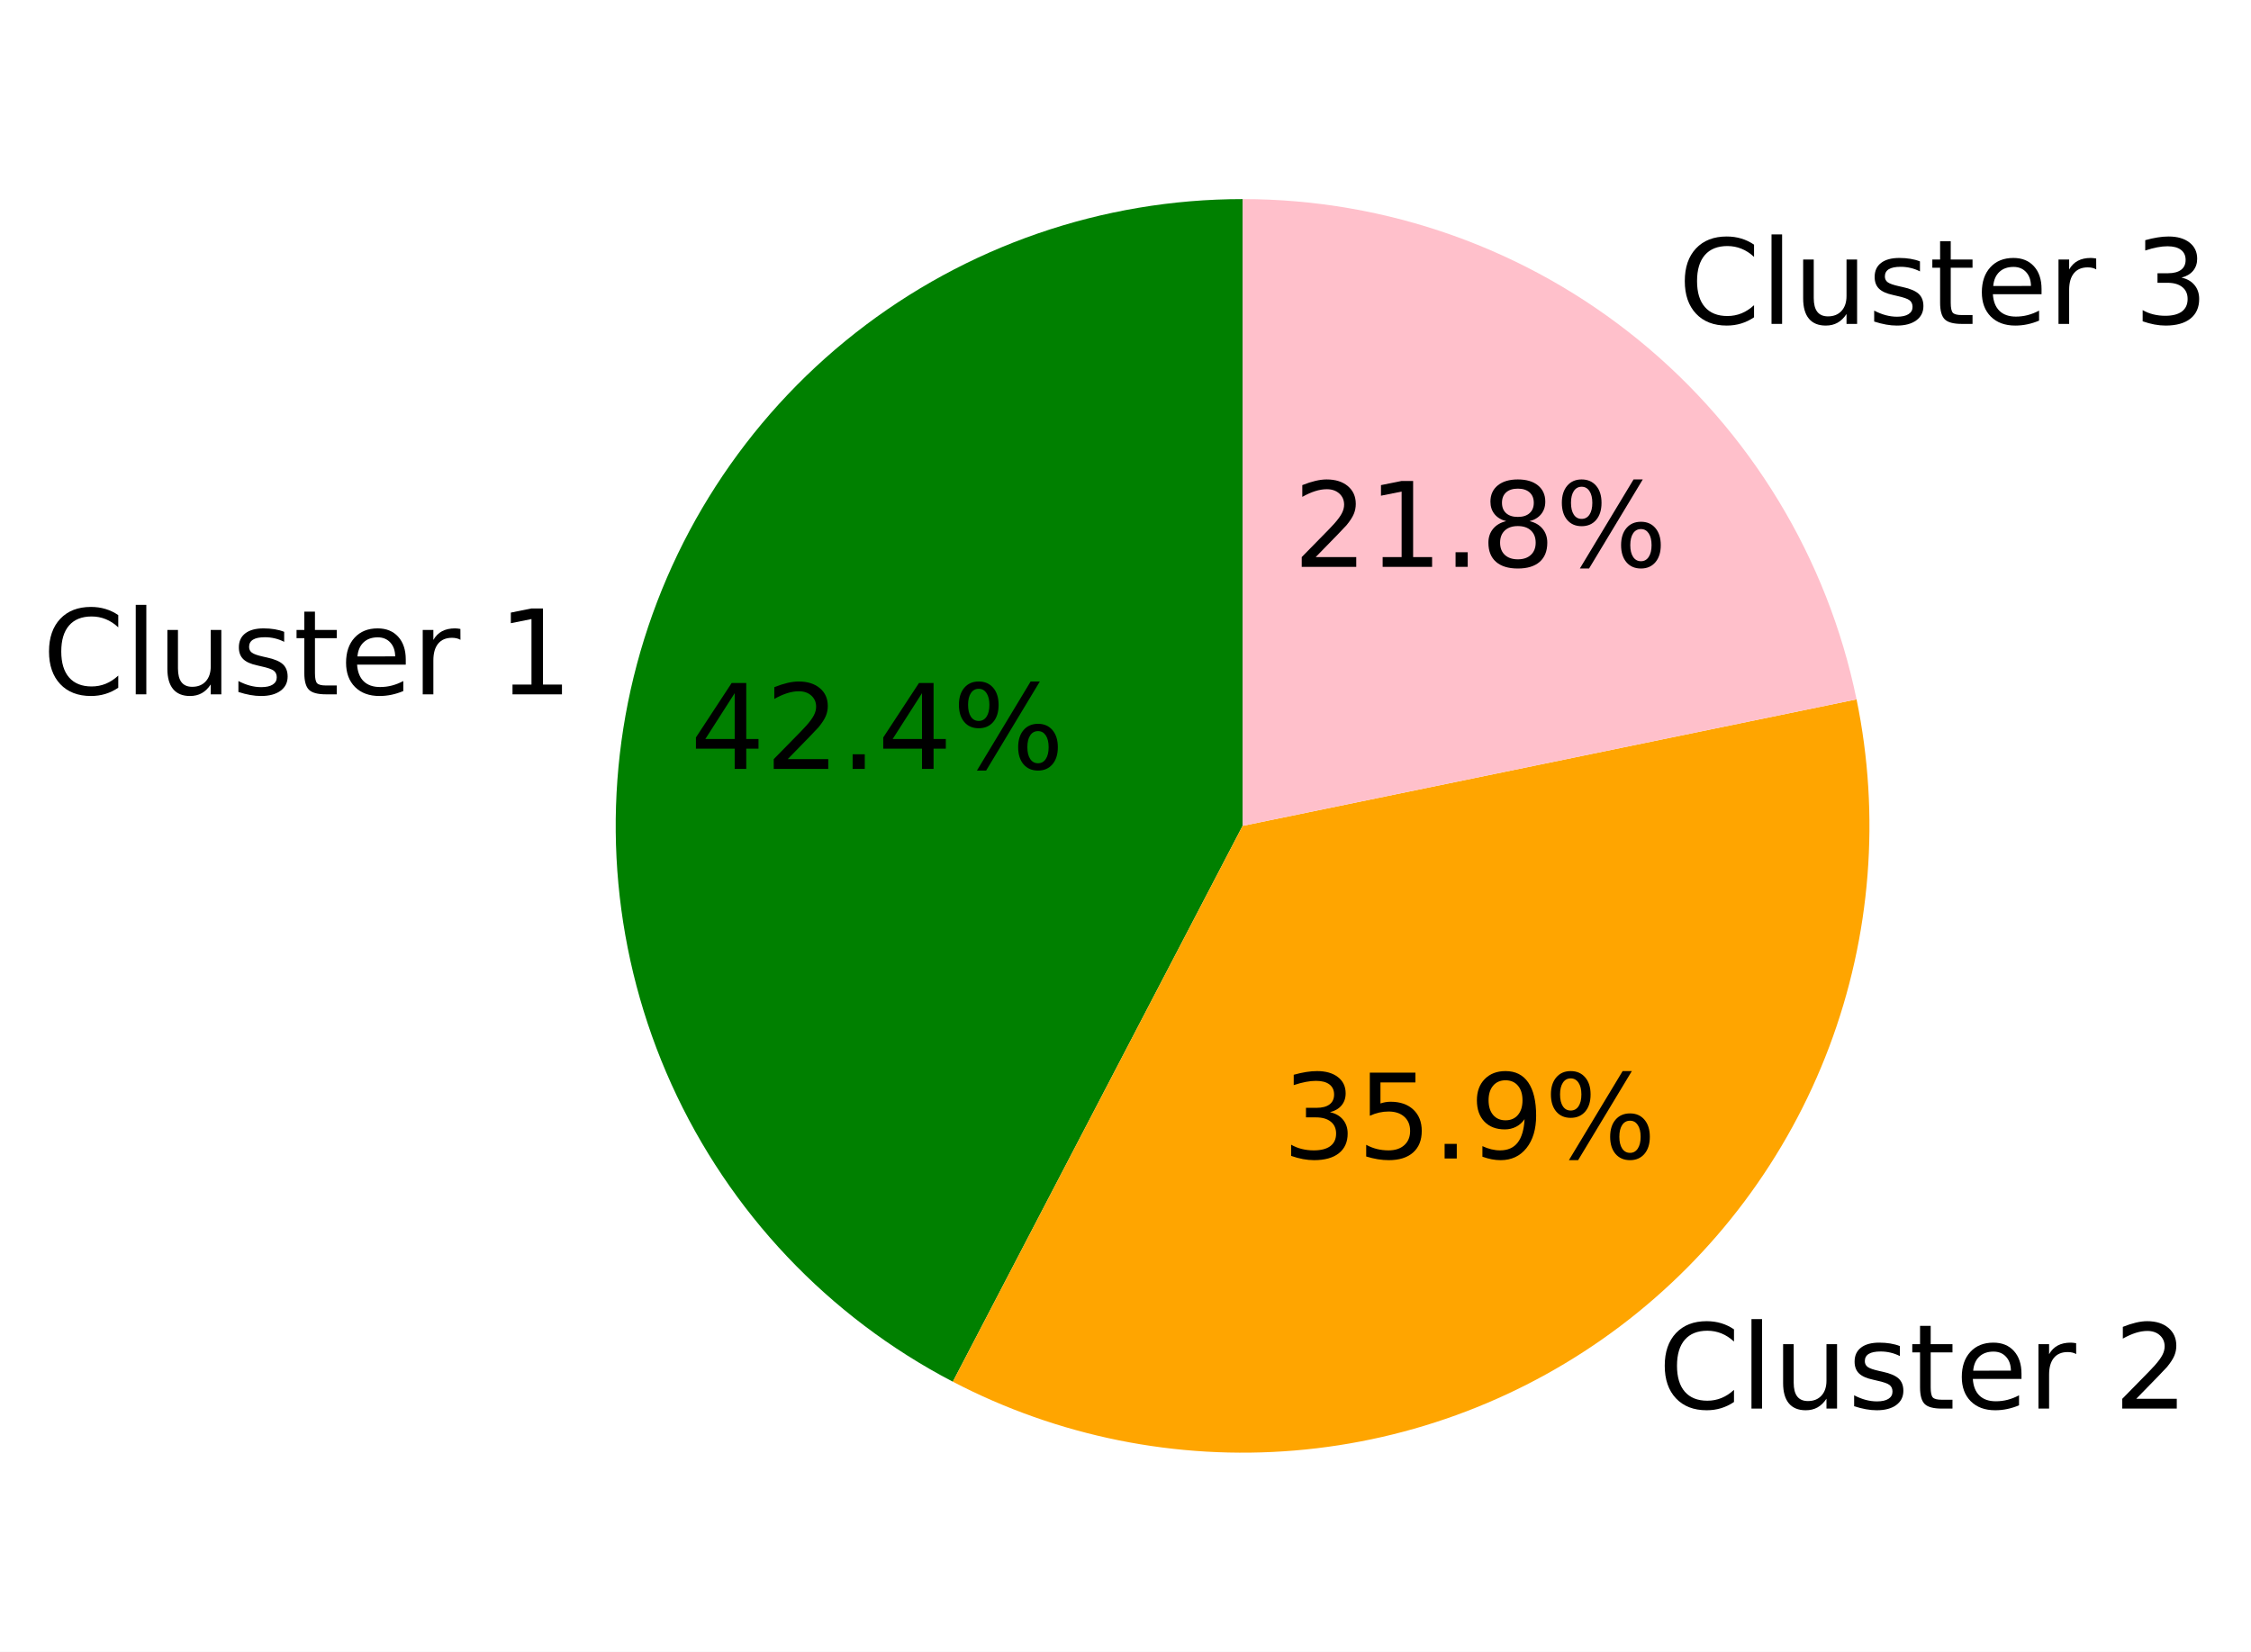
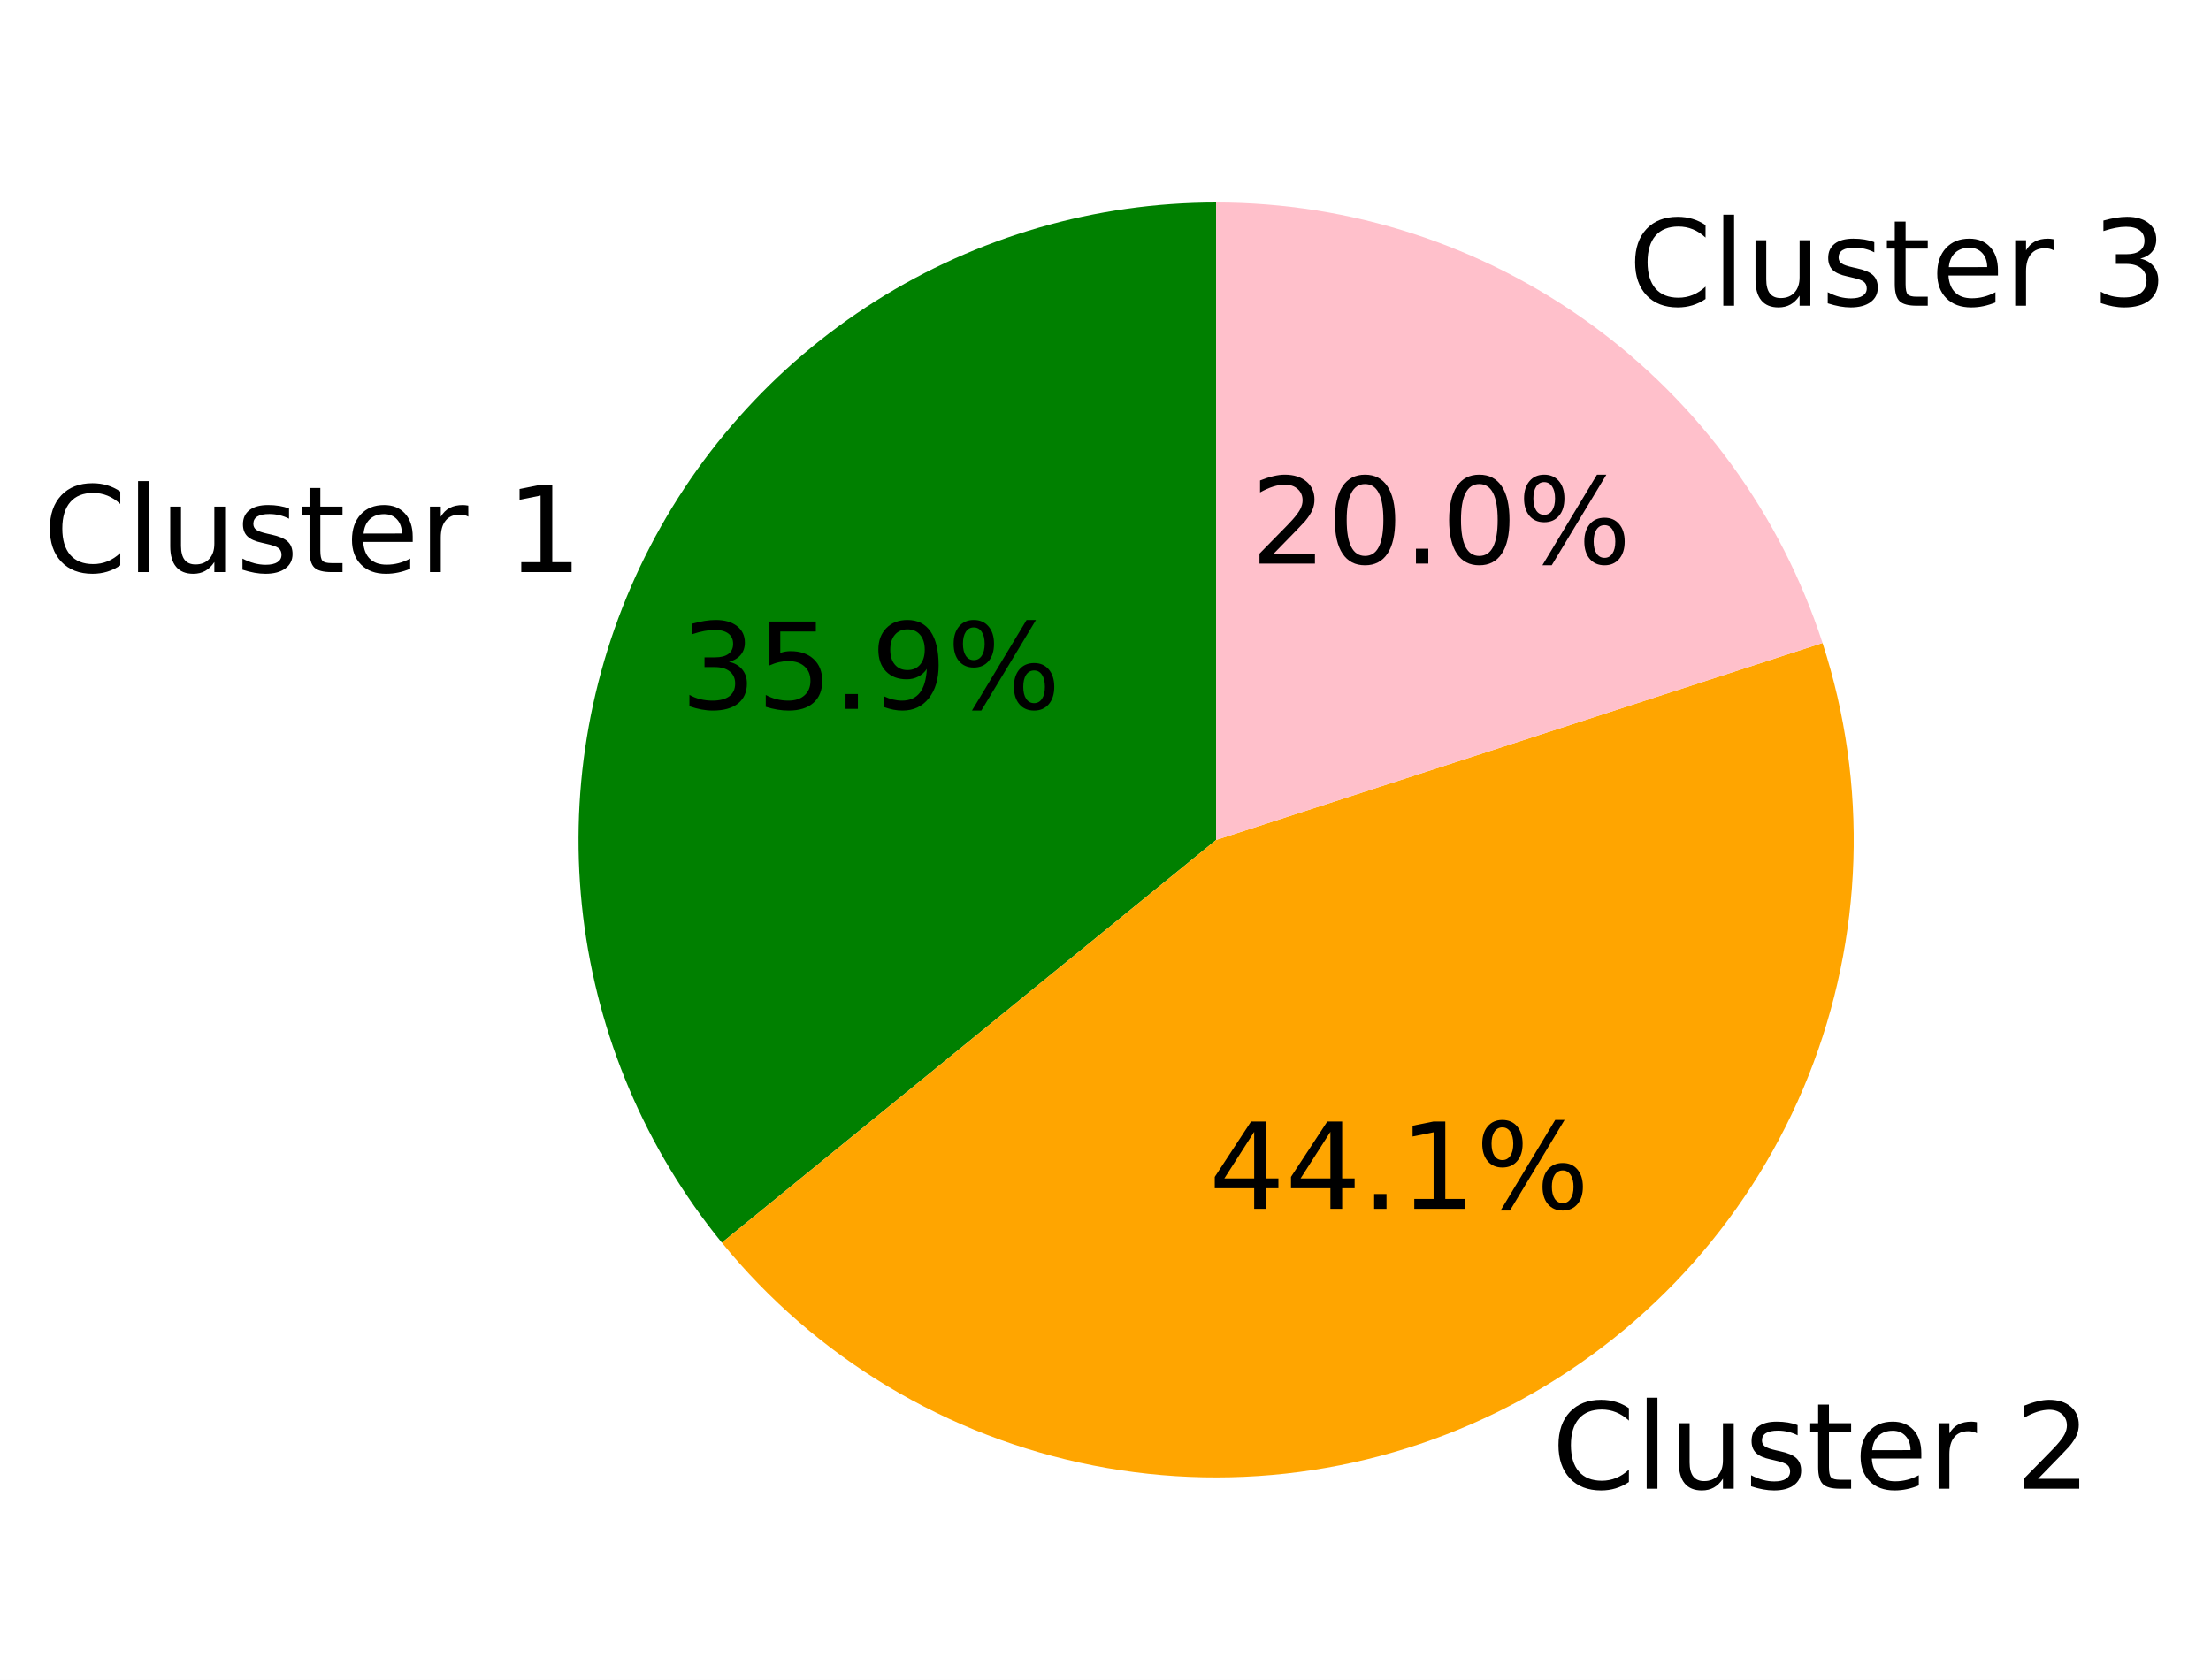
- <svg xmlns="http://www.w3.org/2000/svg" xmlns:xlink="http://www.w3.org/1999/xlink" width="382.224pt" height="280.512pt" viewBox="0 0 382.224 280.512" version="1.1">
+ <svg xmlns="http://www.w3.org/2000/svg" xmlns:xlink="http://www.w3.org/1999/xlink" width="369.115pt" height="280.512pt" viewBox="0 0 369.115 280.512" version="1.1">
  <defs>
    <style type="text/css">*{stroke-linejoin: round; stroke-linecap: butt}</style>
  </defs>
  <g id="figure_1">
    <g id="patch_1">
-       <path d="M 0 280.512  L 382.224 280.512  L 382.224 0  L 0 0  z " style="fill: #ffffff" />
+       <path d="M 0 280.512  L 369.115 280.512  L 369.115 0  L 0 0  z " style="fill: #ffffff" />
    </g>
    <g id="axes_1">
      <g id="patch_2">
-         <path d="M 210.992 33.811  C 187.172 33.811 164.027 41.807 145.286 56.511  C 126.545 71.215 113.272 91.793 107.604 114.929  C 101.937 138.065 104.196 162.448 114.019 184.149  C 123.841 205.85 140.67 223.638 161.793 234.648  L 210.992 140.256  z " style="fill: #008000" />
+         <path d="M 203.026 33.811  C 182.896 33.811 163.173 39.522 146.156 50.276  C 129.14 61.031 115.519 76.396 106.88 94.578  C 98.242 112.761 94.936 133.026 97.348 153.011  C 99.761 172.997 107.793 191.893 120.51 207.498  L 203.026 140.256  z " style="fill: #008000" />
      </g>
      <g id="patch_3">
-         <path d="M 161.793 234.648  C 179.644 243.953 199.773 248.005 219.834 246.333  C 239.895 244.661 259.075 237.332 275.14 225.201  C 291.204 213.07 303.502 196.627 310.6 177.79  C 317.698 158.952 319.309 138.482 315.245 118.767  L 210.992 140.256  z " style="fill: #ffa500" />
+         <path d="M 120.51 207.498  C 136.196 226.748 158.135 239.915 182.501 244.703  C 206.867 249.491 232.157 245.606 253.961 233.723  C 275.766 221.841 292.74 202.695 301.923 179.624  C 311.107 156.553 311.935 130.979 304.261 107.363  L 203.026 140.256  z " style="fill: #ffa500" />
      </g>
      <g id="patch_4">
-         <path d="M 315.245 118.767  C 310.3 94.776 297.223 73.213 278.235 57.74  C 259.246 42.266 235.487 33.811 210.992 33.811  L 210.992 140.256  z " style="fill: #ffc0cb" />
+         <path d="M 304.261 107.363  C 297.316 85.987 283.776 67.351 265.593 54.14  C 247.41 40.93 225.502 33.811 203.026 33.811  L 203.026 140.256  z " style="fill: #ffc0cb" />
      </g>
      <g id="matplotlib.axis_1" />
      <g id="matplotlib.axis_2" />
      <g id="text_1">
-         <g transform="translate(7.2 117.9151) scale(0.2 -0.2)">
+         <g transform="translate(7.2 95.52935) scale(0.2 -0.2)">
          <defs>
            <path id="DejaVuSans-43" d="M 4122 4306  L 4122 3641  Q 3803 3938 3442 4084  Q 3081 4231 2675 4231  Q 1875 4231 1450 3742  Q 1025 3253 1025 2328  Q 1025 1406 1450 917  Q 1875 428 2675 428  Q 3081 428 3442 575  Q 3803 722 4122 1019  L 4122 359  Q 3791 134 3420 21  Q 3050 -91 2638 -91  Q 1578 -91 968 557  Q 359 1206 359 2328  Q 359 3453 968 4101  Q 1578 4750 2638 4750  Q 3056 4750 3426 4639  Q 3797 4528 4122 4306  z " transform="scale(0.015625)" />
            <path id="DejaVuSans-6c" d="M 603 4863  L 1178 4863  L 1178 0  L 603 0  L 603 4863  z " transform="scale(0.015625)" />
            <path id="DejaVuSans-75" d="M 544 1381  L 544 3500  L 1119 3500  L 1119 1403  Q 1119 906 1312 657  Q 1506 409 1894 409  Q 2359 409 2629 706  Q 2900 1003 2900 1516  L 2900 3500  L 3475 3500  L 3475 0  L 2900 0  L 2900 538  Q 2691 219 2414 64  Q 2138 -91 1772 -91  Q 1169 -91 856 284  Q 544 659 544 1381  z M 1991 3584  L 1991 3584  z " transform="scale(0.015625)" />
            <path id="DejaVuSans-73" d="M 2834 3397  L 2834 2853  Q 2591 2978 2328 3040  Q 2066 3103 1784 3103  Q 1356 3103 1142 2972  Q 928 2841 928 2578  Q 928 2378 1081 2264  Q 1234 2150 1697 2047  L 1894 2003  Q 2506 1872 2764 1633  Q 3022 1394 3022 966  Q 3022 478 2636 193  Q 2250 -91 1575 -91  Q 1294 -91 989 -36  Q 684 19 347 128  L 347 722  Q 666 556 975 473  Q 1284 391 1588 391  Q 1994 391 2212 530  Q 2431 669 2431 922  Q 2431 1156 2273 1281  Q 2116 1406 1581 1522  L 1381 1569  Q 847 1681 609 1914  Q 372 2147 372 2553  Q 372 3047 722 3315  Q 1072 3584 1716 3584  Q 2034 3584 2315 3537  Q 2597 3491 2834 3397  z " transform="scale(0.015625)" />
            <path id="DejaVuSans-74" d="M 1172 4494  L 1172 3500  L 2356 3500  L 2356 3053  L 1172 3053  L 1172 1153  Q 1172 725 1289 603  Q 1406 481 1766 481  L 2356 481  L 2356 0  L 1766 0  Q 1100 0 847 248  Q 594 497 594 1153  L 594 3053  L 172 3053  L 172 3500  L 594 3500  L 594 4494  L 1172 4494  z " transform="scale(0.015625)" />
            <path id="DejaVuSans-65" d="M 3597 1894  L 3597 1613  L 953 1613  Q 991 1019 1311 708  Q 1631 397 2203 397  Q 2534 397 2845 478  Q 3156 559 3463 722  L 3463 178  Q 3153 47 2828 -22  Q 2503 -91 2169 -91  Q 1331 -91 842 396  Q 353 884 353 1716  Q 353 2575 817 3079  Q 1281 3584 2069 3584  Q 2775 3584 3186 3129  Q 3597 2675 3597 1894  z M 3022 2063  Q 3016 2534 2758 2815  Q 2500 3097 2075 3097  Q 1594 3097 1305 2825  Q 1016 2553 972 2059  L 3022 2063  z " transform="scale(0.015625)" />
            <path id="DejaVuSans-72" d="M 2631 2963  Q 2534 3019 2420 3045  Q 2306 3072 2169 3072  Q 1681 3072 1420 2755  Q 1159 2438 1159 1844  L 1159 0  L 581 0  L 581 3500  L 1159 3500  L 1159 2956  Q 1341 3275 1631 3429  Q 1922 3584 2338 3584  Q 2397 3584 2469 3576  Q 2541 3569 2628 3553  L 2631 2963  z " transform="scale(0.015625)" />
            <path id="DejaVuSans-20" transform="scale(0.015625)" />
            <path id="DejaVuSans-31" d="M 794 531  L 1825 531  L 1825 4091  L 703 3866  L 703 4441  L 1819 4666  L 2450 4666  L 2450 531  L 3481 531  L 3481 0  L 794 0  L 794 531  z " transform="scale(0.015625)" />
          </defs>
          <use xlink:href="#DejaVuSans-43" />
          <use xlink:href="#DejaVuSans-6c" x="69.824" />
          <use xlink:href="#DejaVuSans-75" x="97.607" />
          <use xlink:href="#DejaVuSans-73" x="160.986" />
          <use xlink:href="#DejaVuSans-74" x="213.086" />
          <use xlink:href="#DejaVuSans-65" x="252.295" />
          <use xlink:href="#DejaVuSans-72" x="313.818" />
          <use xlink:href="#DejaVuSans-20" x="354.932" />
          <use xlink:href="#DejaVuSans-31" x="386.719" />
        </g>
      </g>
      <g id="text_2">
-         <g transform="translate(117.1923 130.5786) scale(0.2 -0.2)">
+         <g transform="translate(113.5714 118.3682) scale(0.2 -0.2)">
          <defs>
-             <path id="DejaVuSans-34" d="M 2419 4116  L 825 1625  L 2419 1625  L 2419 4116  z M 2253 4666  L 3047 4666  L 3047 1625  L 3713 1625  L 3713 1100  L 3047 1100  L 3047 0  L 2419 0  L 2419 1100  L 313 1100  L 313 1709  L 2253 4666  z " transform="scale(0.015625)" />
-             <path id="DejaVuSans-32" d="M 1228 531  L 3431 531  L 3431 0  L 469 0  L 469 531  Q 828 903 1448 1529  Q 2069 2156 2228 2338  Q 2531 2678 2651 2914  Q 2772 3150 2772 3378  Q 2772 3750 2511 3984  Q 2250 4219 1831 4219  Q 1534 4219 1204 4116  Q 875 4013 500 3803  L 500 4441  Q 881 4594 1212 4672  Q 1544 4750 1819 4750  Q 2544 4750 2975 4387  Q 3406 4025 3406 3419  Q 3406 3131 3298 2873  Q 3191 2616 2906 2266  Q 2828 2175 2409 1742  Q 1991 1309 1228 531  z " transform="scale(0.015625)" />
+             <path id="DejaVuSans-33" d="M 2597 2516  Q 3050 2419 3304 2112  Q 3559 1806 3559 1356  Q 3559 666 3084 287  Q 2609 -91 1734 -91  Q 1441 -91 1130 -33  Q 819 25 488 141  L 488 750  Q 750 597 1062 519  Q 1375 441 1716 441  Q 2309 441 2620 675  Q 2931 909 2931 1356  Q 2931 1769 2642 2001  Q 2353 2234 1838 2234  L 1294 2234  L 1294 2753  L 1863 2753  Q 2328 2753 2575 2939  Q 2822 3125 2822 3475  Q 2822 3834 2567 4026  Q 2313 4219 1838 4219  Q 1578 4219 1281 4162  Q 984 4106 628 3988  L 628 4550  Q 988 4650 1302 4700  Q 1616 4750 1894 4750  Q 2613 4750 3031 4423  Q 3450 4097 3450 3541  Q 3450 3153 3228 2886  Q 3006 2619 2597 2516  z " transform="scale(0.015625)" />
+             <path id="DejaVuSans-35" d="M 691 4666  L 3169 4666  L 3169 4134  L 1269 4134  L 1269 2991  Q 1406 3038 1543 3061  Q 1681 3084 1819 3084  Q 2600 3084 3056 2656  Q 3513 2228 3513 1497  Q 3513 744 3044 326  Q 2575 -91 1722 -91  Q 1428 -91 1123 -41  Q 819 9 494 109  L 494 744  Q 775 591 1075 516  Q 1375 441 1709 441  Q 2250 441 2565 725  Q 2881 1009 2881 1497  Q 2881 1984 2565 2268  Q 2250 2553 1709 2553  Q 1456 2553 1204 2497  Q 953 2441 691 2322  L 691 4666  z " transform="scale(0.015625)" />
            <path id="DejaVuSans-2e" d="M 684 794  L 1344 794  L 1344 0  L 684 0  L 684 794  z " transform="scale(0.015625)" />
+             <path id="DejaVuSans-39" d="M 703 97  L 703 672  Q 941 559 1184 500  Q 1428 441 1663 441  Q 2288 441 2617 861  Q 2947 1281 2994 2138  Q 2813 1869 2534 1725  Q 2256 1581 1919 1581  Q 1219 1581 811 2004  Q 403 2428 403 3163  Q 403 3881 828 4315  Q 1253 4750 1959 4750  Q 2769 4750 3195 4129  Q 3622 3509 3622 2328  Q 3622 1225 3098 567  Q 2575 -91 1691 -91  Q 1453 -91 1209 -44  Q 966 3 703 97  z M 1959 2075  Q 2384 2075 2632 2365  Q 2881 2656 2881 3163  Q 2881 3666 2632 3958  Q 2384 4250 1959 4250  Q 1534 4250 1286 3958  Q 1038 3666 1038 3163  Q 1038 2656 1286 2365  Q 1534 2075 1959 2075  z " transform="scale(0.015625)" />
            <path id="DejaVuSans-25" d="M 4653 2053  Q 4381 2053 4226 1822  Q 4072 1591 4072 1178  Q 4072 772 4226 539  Q 4381 306 4653 306  Q 4919 306 5073 539  Q 5228 772 5228 1178  Q 5228 1588 5073 1820  Q 4919 2053 4653 2053  z M 4653 2450  Q 5147 2450 5437 2106  Q 5728 1763 5728 1178  Q 5728 594 5436 251  Q 5144 -91 4653 -91  Q 4153 -91 3862 251  Q 3572 594 3572 1178  Q 3572 1766 3864 2108  Q 4156 2450 4653 2450  z M 1428 4353  Q 1159 4353 1004 4120  Q 850 3888 850 3481  Q 850 3069 1003 2837  Q 1156 2606 1428 2606  Q 1700 2606 1854 2837  Q 2009 3069 2009 3481  Q 2009 3884 1853 4118  Q 1697 4353 1428 4353  z M 4250 4750  L 4750 4750  L 1831 -91  L 1331 -91  L 4250 4750  z M 1428 4750  Q 1922 4750 2215 4408  Q 2509 4066 2509 3481  Q 2509 2891 2217 2550  Q 1925 2209 1428 2209  Q 931 2209 642 2551  Q 353 2894 353 3481  Q 353 4063 643 4406  Q 934 4750 1428 4750  z " transform="scale(0.015625)" />
          </defs>
-           <use xlink:href="#DejaVuSans-34" />
-           <use xlink:href="#DejaVuSans-32" x="63.623" />
+           <use xlink:href="#DejaVuSans-33" />
+           <use xlink:href="#DejaVuSans-35" x="63.623" />
          <use xlink:href="#DejaVuSans-2e" x="127.246" />
-           <use xlink:href="#DejaVuSans-34" x="159.033" />
+           <use xlink:href="#DejaVuSans-39" x="159.033" />
          <use xlink:href="#DejaVuSans-25" x="222.656" />
        </g>
      </g>
      <g id="text_3">
-         <g transform="translate(281.5543 239.214) scale(0.2 -0.2)">
+         <g transform="translate(259.0548 248.5886) scale(0.2 -0.2)">
+           <defs>
+             <path id="DejaVuSans-32" d="M 1228 531  L 3431 531  L 3431 0  L 469 0  L 469 531  Q 828 903 1448 1529  Q 2069 2156 2228 2338  Q 2531 2678 2651 2914  Q 2772 3150 2772 3378  Q 2772 3750 2511 3984  Q 2250 4219 1831 4219  Q 1534 4219 1204 4116  Q 875 4013 500 3803  L 500 4441  Q 881 4594 1212 4672  Q 1544 4750 1819 4750  Q 2544 4750 2975 4387  Q 3406 4025 3406 3419  Q 3406 3131 3298 2873  Q 3191 2616 2906 2266  Q 2828 2175 2409 1742  Q 1991 1309 1228 531  z " transform="scale(0.015625)" />
+           </defs>
          <use xlink:href="#DejaVuSans-43" />
          <use xlink:href="#DejaVuSans-6c" x="69.824" />
          <use xlink:href="#DejaVuSans-75" x="97.607" />
          <use xlink:href="#DejaVuSans-73" x="160.986" />
          <use xlink:href="#DejaVuSans-74" x="213.086" />
          <use xlink:href="#DejaVuSans-65" x="252.295" />
          <use xlink:href="#DejaVuSans-72" x="313.818" />
          <use xlink:href="#DejaVuSans-20" x="354.932" />
          <use xlink:href="#DejaVuSans-32" x="386.719" />
        </g>
      </g>
      <g id="text_4">
-         <g transform="translate(217.7134 196.7416) scale(0.2 -0.2)">
+         <g transform="translate(201.8201 201.8551) scale(0.2 -0.2)">
          <defs>
-             <path id="DejaVuSans-33" d="M 2597 2516  Q 3050 2419 3304 2112  Q 3559 1806 3559 1356  Q 3559 666 3084 287  Q 2609 -91 1734 -91  Q 1441 -91 1130 -33  Q 819 25 488 141  L 488 750  Q 750 597 1062 519  Q 1375 441 1716 441  Q 2309 441 2620 675  Q 2931 909 2931 1356  Q 2931 1769 2642 2001  Q 2353 2234 1838 2234  L 1294 2234  L 1294 2753  L 1863 2753  Q 2328 2753 2575 2939  Q 2822 3125 2822 3475  Q 2822 3834 2567 4026  Q 2313 4219 1838 4219  Q 1578 4219 1281 4162  Q 984 4106 628 3988  L 628 4550  Q 988 4650 1302 4700  Q 1616 4750 1894 4750  Q 2613 4750 3031 4423  Q 3450 4097 3450 3541  Q 3450 3153 3228 2886  Q 3006 2619 2597 2516  z " transform="scale(0.015625)" />
-             <path id="DejaVuSans-35" d="M 691 4666  L 3169 4666  L 3169 4134  L 1269 4134  L 1269 2991  Q 1406 3038 1543 3061  Q 1681 3084 1819 3084  Q 2600 3084 3056 2656  Q 3513 2228 3513 1497  Q 3513 744 3044 326  Q 2575 -91 1722 -91  Q 1428 -91 1123 -41  Q 819 9 494 109  L 494 744  Q 775 591 1075 516  Q 1375 441 1709 441  Q 2250 441 2565 725  Q 2881 1009 2881 1497  Q 2881 1984 2565 2268  Q 2250 2553 1709 2553  Q 1456 2553 1204 2497  Q 953 2441 691 2322  L 691 4666  z " transform="scale(0.015625)" />
-             <path id="DejaVuSans-39" d="M 703 97  L 703 672  Q 941 559 1184 500  Q 1428 441 1663 441  Q 2288 441 2617 861  Q 2947 1281 2994 2138  Q 2813 1869 2534 1725  Q 2256 1581 1919 1581  Q 1219 1581 811 2004  Q 403 2428 403 3163  Q 403 3881 828 4315  Q 1253 4750 1959 4750  Q 2769 4750 3195 4129  Q 3622 3509 3622 2328  Q 3622 1225 3098 567  Q 2575 -91 1691 -91  Q 1453 -91 1209 -44  Q 966 3 703 97  z M 1959 2075  Q 2384 2075 2632 2365  Q 2881 2656 2881 3163  Q 2881 3666 2632 3958  Q 2384 4250 1959 4250  Q 1534 4250 1286 3958  Q 1038 3666 1038 3163  Q 1038 2656 1286 2365  Q 1534 2075 1959 2075  z " transform="scale(0.015625)" />
+             <path id="DejaVuSans-34" d="M 2419 4116  L 825 1625  L 2419 1625  L 2419 4116  z M 2253 4666  L 3047 4666  L 3047 1625  L 3713 1625  L 3713 1100  L 3047 1100  L 3047 0  L 2419 0  L 2419 1100  L 313 1100  L 313 1709  L 2253 4666  z " transform="scale(0.015625)" />
          </defs>
-           <use xlink:href="#DejaVuSans-33" />
-           <use xlink:href="#DejaVuSans-35" x="63.623" />
+           <use xlink:href="#DejaVuSans-34" />
+           <use xlink:href="#DejaVuSans-34" x="63.623" />
          <use xlink:href="#DejaVuSans-2e" x="127.246" />
-           <use xlink:href="#DejaVuSans-39" x="159.033" />
+           <use xlink:href="#DejaVuSans-31" x="159.033" />
          <use xlink:href="#DejaVuSans-25" x="222.656" />
        </g>
      </g>
      <g id="text_5">
-         <g transform="translate(284.9588 55.00667) scale(0.2 -0.2)">
+         <g transform="translate(271.8495 51.04753) scale(0.2 -0.2)">
          <use xlink:href="#DejaVuSans-43" />
          <use xlink:href="#DejaVuSans-6c" x="69.824" />
          <use xlink:href="#DejaVuSans-75" x="97.607" />
          <use xlink:href="#DejaVuSans-73" x="160.986" />
          <use xlink:href="#DejaVuSans-74" x="213.086" />
          <use xlink:href="#DejaVuSans-65" x="252.295" />
          <use xlink:href="#DejaVuSans-72" x="313.818" />
          <use xlink:href="#DejaVuSans-20" x="354.932" />
          <use xlink:href="#DejaVuSans-33" x="386.719" />
        </g>
      </g>
      <g id="text_6">
-         <g transform="translate(219.5704 96.26489) scale(0.2 -0.2)">
+         <g transform="translate(208.799 94.10536) scale(0.2 -0.2)">
          <defs>
-             <path id="DejaVuSans-38" d="M 2034 2216  Q 1584 2216 1326 1975  Q 1069 1734 1069 1313  Q 1069 891 1326 650  Q 1584 409 2034 409  Q 2484 409 2743 651  Q 3003 894 3003 1313  Q 3003 1734 2745 1975  Q 2488 2216 2034 2216  z M 1403 2484  Q 997 2584 770 2862  Q 544 3141 544 3541  Q 544 4100 942 4425  Q 1341 4750 2034 4750  Q 2731 4750 3128 4425  Q 3525 4100 3525 3541  Q 3525 3141 3298 2862  Q 3072 2584 2669 2484  Q 3125 2378 3379 2068  Q 3634 1759 3634 1313  Q 3634 634 3220 271  Q 2806 -91 2034 -91  Q 1263 -91 848 271  Q 434 634 434 1313  Q 434 1759 690 2068  Q 947 2378 1403 2484  z M 1172 3481  Q 1172 3119 1398 2916  Q 1625 2713 2034 2713  Q 2441 2713 2670 2916  Q 2900 3119 2900 3481  Q 2900 3844 2670 4047  Q 2441 4250 2034 4250  Q 1625 4250 1398 4047  Q 1172 3844 1172 3481  z " transform="scale(0.015625)" />
+             <path id="DejaVuSans-30" d="M 2034 4250  Q 1547 4250 1301 3770  Q 1056 3291 1056 2328  Q 1056 1369 1301 889  Q 1547 409 2034 409  Q 2525 409 2770 889  Q 3016 1369 3016 2328  Q 3016 3291 2770 3770  Q 2525 4250 2034 4250  z M 2034 4750  Q 2819 4750 3233 4129  Q 3647 3509 3647 2328  Q 3647 1150 3233 529  Q 2819 -91 2034 -91  Q 1250 -91 836 529  Q 422 1150 422 2328  Q 422 3509 836 4129  Q 1250 4750 2034 4750  z " transform="scale(0.015625)" />
          </defs>
          <use xlink:href="#DejaVuSans-32" />
-           <use xlink:href="#DejaVuSans-31" x="63.623" />
+           <use xlink:href="#DejaVuSans-30" x="63.623" />
          <use xlink:href="#DejaVuSans-2e" x="127.246" />
-           <use xlink:href="#DejaVuSans-38" x="159.033" />
+           <use xlink:href="#DejaVuSans-30" x="159.033" />
          <use xlink:href="#DejaVuSans-25" x="222.656" />
        </g>
      </g>
    </g>
  </g>
</svg>
